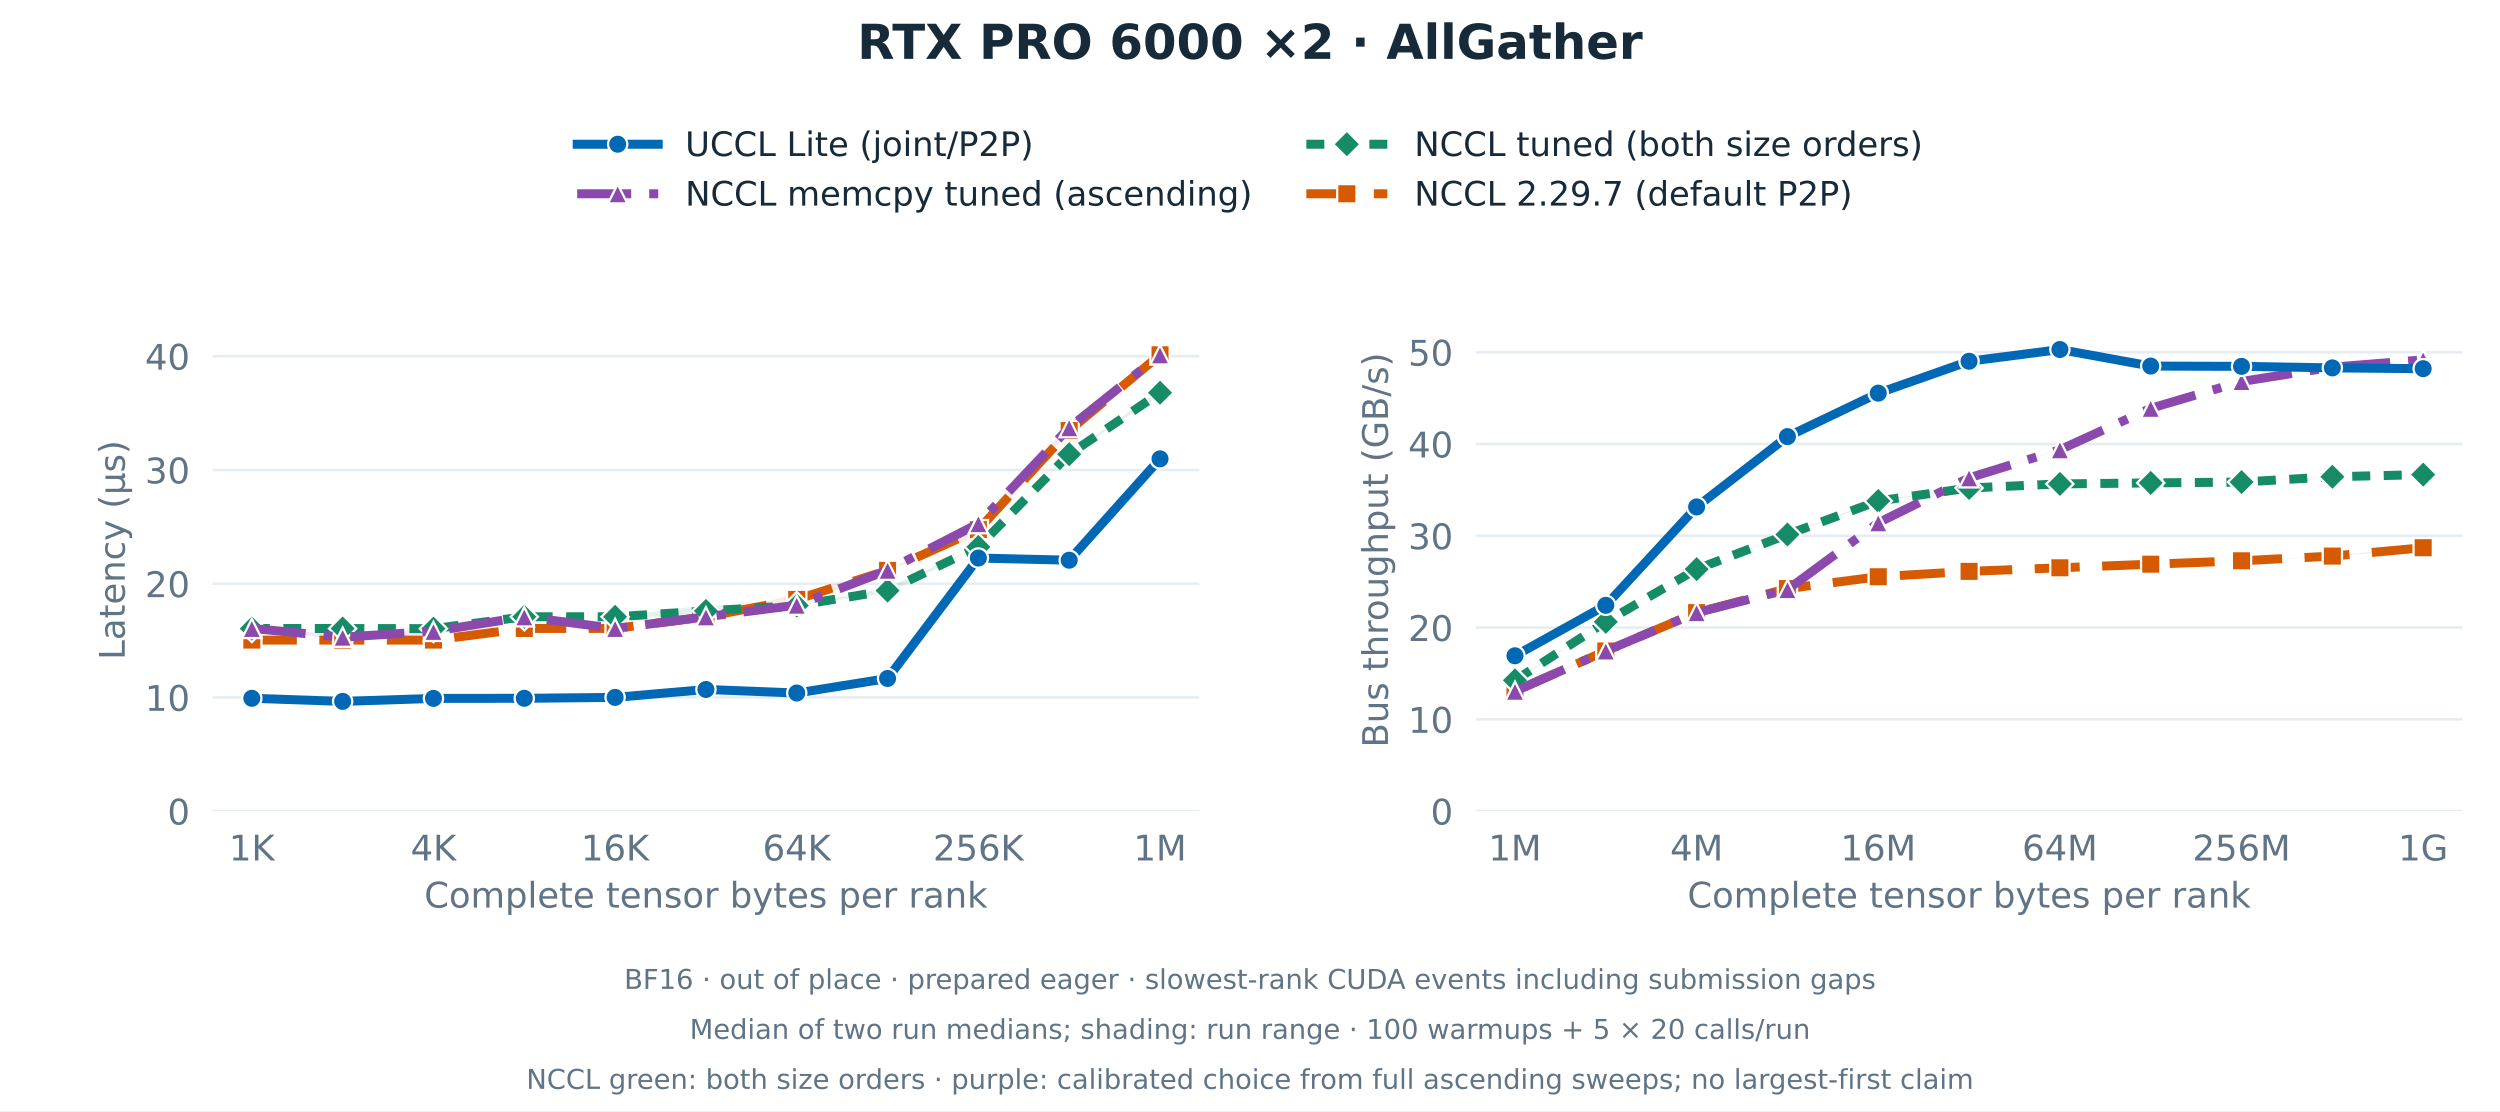
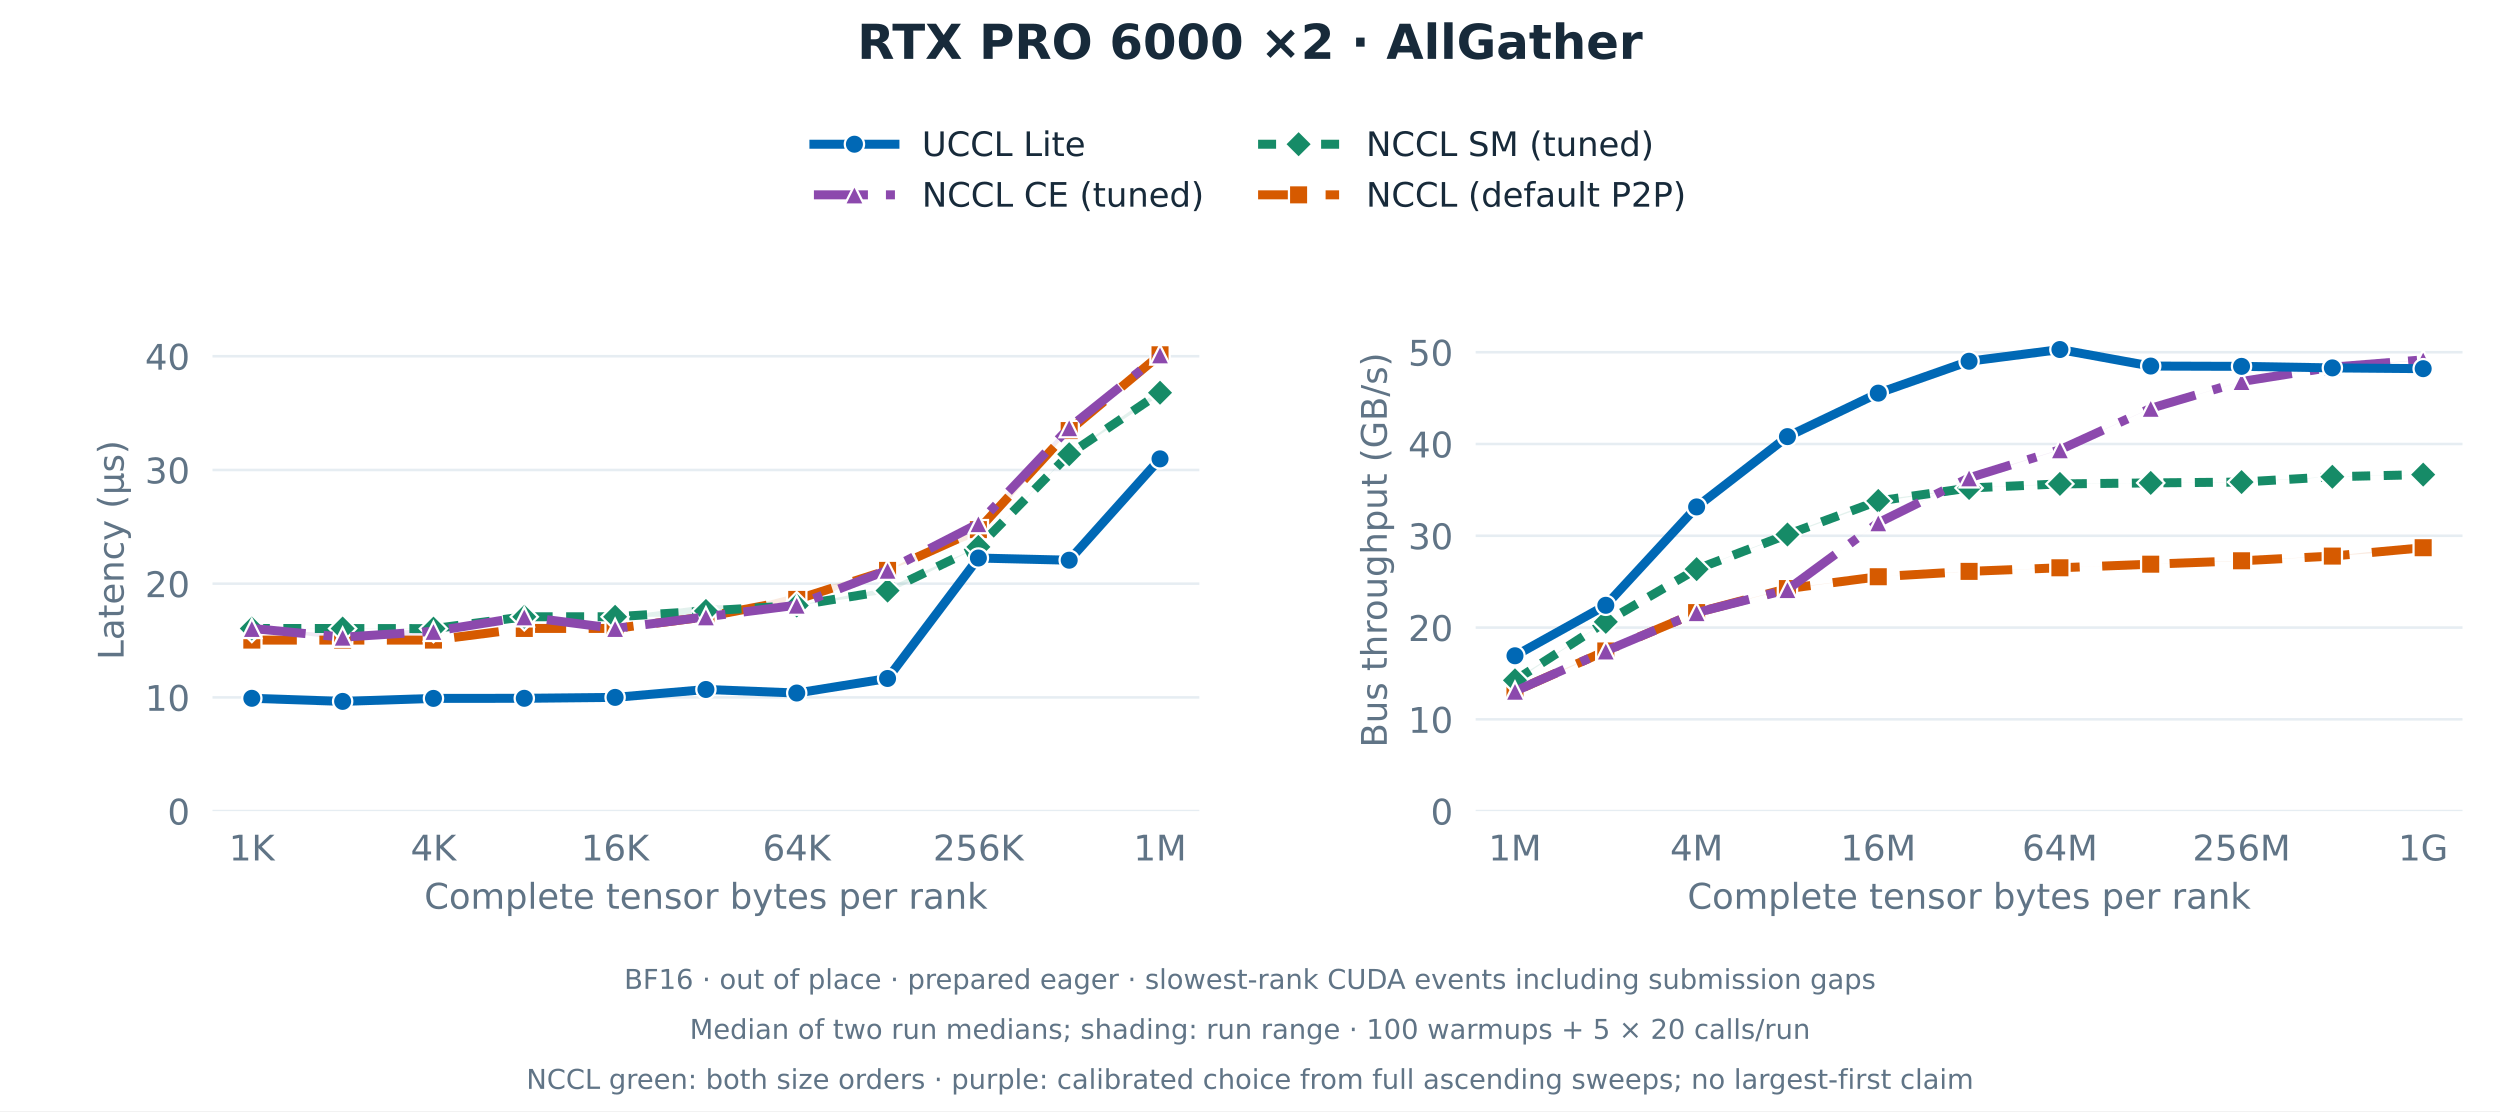
<svg xmlns="http://www.w3.org/2000/svg" xmlns:xlink="http://www.w3.org/1999/xlink" width="777.6pt" height="345.6pt" viewBox="0 0 777.6 345.6" version="1.1">
  <defs>
    <style type="text/css">*{stroke-linejoin: round; stroke-linecap: butt}</style>
  </defs>
  <g id="figure_1">
    <g id="patch_1">
      <path d="M 0 345.6 L 777.6 345.6 L 777.6 0 L 0 0 z " style="fill: #ffffff" />
    </g>
    <g id="axes_1">
      <g id="patch_2">
        <path d="M 66.096 252.288 L 373.043 252.288 L 373.043 89.856 L 66.096 89.856 z " style="fill: #ffffff" />
      </g>
      <g id="matplotlib.axis_1">
        <g id="xtick_1">
          <g id="line2d_1" />
          <g id="text_1">
-             <text style="font-size: 11px; font-family: 'DejaVu Sans'; text-anchor: middle; fill: #607486" x="78.327" y="267.646" transform="rotate(-0 78.32651 267.6463)">1K</text>
+             <text style="font-size: 11px; font-family: 'DejaVu Sans'; text-anchor: middle; fill: #607486" x="78.327" y="267.645" transform="rotate(-0 78.32651 267.6454)">1K</text>
          </g>
        </g>
        <g id="xtick_2">
          <g id="line2d_2" />
          <g id="text_2">
-             <text style="font-size: 11px; font-family: 'DejaVu Sans'; text-anchor: middle; fill: #607486" x="134.824" y="267.646" transform="rotate(-0 134.8238 267.6463)">4K</text>
+             <text style="font-size: 11px; font-family: 'DejaVu Sans'; text-anchor: middle; fill: #607486" x="134.824" y="267.645" transform="rotate(-0 134.8238 267.6454)">4K</text>
          </g>
        </g>
        <g id="xtick_3">
          <g id="line2d_3" />
          <g id="text_3">
-             <text style="font-size: 11px; font-family: 'DejaVu Sans'; text-anchor: middle; fill: #607486" x="191.321" y="267.646" transform="rotate(-0 191.3211 267.6463)">16K</text>
+             <text style="font-size: 11px; font-family: 'DejaVu Sans'; text-anchor: middle; fill: #607486" x="191.321" y="267.645" transform="rotate(-0 191.3211 267.6454)">16K</text>
          </g>
        </g>
        <g id="xtick_4">
          <g id="line2d_4" />
          <g id="text_4">
-             <text style="font-size: 11px; font-family: 'DejaVu Sans'; text-anchor: middle; fill: #607486" x="247.818" y="267.646" transform="rotate(-0 247.8183 267.6463)">64K</text>
+             <text style="font-size: 11px; font-family: 'DejaVu Sans'; text-anchor: middle; fill: #607486" x="247.818" y="267.645" transform="rotate(-0 247.8183 267.6454)">64K</text>
          </g>
        </g>
        <g id="xtick_5">
          <g id="line2d_5" />
          <g id="text_5">
-             <text style="font-size: 11px; font-family: 'DejaVu Sans'; text-anchor: middle; fill: #607486" x="304.316" y="267.646" transform="rotate(-0 304.3156 267.6463)">256K</text>
+             <text style="font-size: 11px; font-family: 'DejaVu Sans'; text-anchor: middle; fill: #607486" x="304.316" y="267.645" transform="rotate(-0 304.3156 267.6454)">256K</text>
          </g>
        </g>
        <g id="xtick_6">
          <g id="line2d_6" />
          <g id="text_6">
-             <text style="font-size: 11px; font-family: 'DejaVu Sans'; text-anchor: middle; fill: #607486" x="360.813" y="267.646" transform="rotate(-0 360.8129 267.6463)">1M</text>
+             <text style="font-size: 11px; font-family: 'DejaVu Sans'; text-anchor: middle; fill: #607486" x="360.813" y="267.645" transform="rotate(-0 360.8129 267.6454)">1M</text>
          </g>
        </g>
        <g id="text_7">
-           <text style="font-size: 11px; font-family: 'DejaVu Sans'; text-anchor: middle; fill: #607486" x="219.57" y="282.292" transform="rotate(-0 219.5697 282.2922)">Complete tensor bytes per rank</text>
+           <text style="font-size: 11px; font-family: 'DejaVu Sans'; text-anchor: middle; fill: #607486" x="219.57" y="282.646" transform="rotate(-0 219.5697 282.6463)">Complete tensor bytes per rank</text>
        </g>
      </g>
      <g id="matplotlib.axis_2">
        <g id="ytick_1">
          <g id="line2d_7">
            <path d="M 66.096 252.288 L 373.043 252.288 " clip-path="url(#p01f742821e)" style="fill: none; stroke: #e6edf2; stroke-width: 0.8; stroke-linecap: square" />
          </g>
          <g id="line2d_8" />
          <g id="text_8">
-             <text style="font-size: 11px; font-family: 'DejaVu Sans'; text-anchor: end; fill: #607486" x="59.096" y="256.467" transform="rotate(-0 59.096 256.4671)">0</text>
+             <text style="font-size: 11px; font-family: 'DejaVu Sans'; text-anchor: end; fill: #607486" x="59.096" y="256.467" transform="rotate(-0 59.096 256.4667)">0</text>
          </g>
        </g>
        <g id="ytick_2">
          <g id="line2d_9">
            <path d="M 66.096 216.918 L 373.043 216.918 " clip-path="url(#p01f742821e)" style="fill: none; stroke: #e6edf2; stroke-width: 0.8; stroke-linecap: square" />
          </g>
          <g id="line2d_10" />
          <g id="text_9">
-             <text style="font-size: 11px; font-family: 'DejaVu Sans'; text-anchor: end; fill: #607486" x="59.096" y="221.097" transform="rotate(-0 59.096 221.0968)">10</text>
+             <text style="font-size: 11px; font-family: 'DejaVu Sans'; text-anchor: end; fill: #607486" x="59.096" y="221.096" transform="rotate(-0 59.096 221.0964)">10</text>
          </g>
        </g>
        <g id="ytick_3">
          <g id="line2d_11">
            <path d="M 66.096 181.547 L 373.043 181.547 " clip-path="url(#p01f742821e)" style="fill: none; stroke: #e6edf2; stroke-width: 0.8; stroke-linecap: square" />
          </g>
          <g id="line2d_12" />
          <g id="text_10">
-             <text style="font-size: 11px; font-family: 'DejaVu Sans'; text-anchor: end; fill: #607486" x="59.096" y="185.726" transform="rotate(-0 59.096 185.7264)">20</text>
+             <text style="font-size: 11px; font-family: 'DejaVu Sans'; text-anchor: end; fill: #607486" x="59.096" y="185.726" transform="rotate(-0 59.096 185.726)">20</text>
          </g>
        </g>
        <g id="ytick_4">
          <g id="line2d_13">
            <path d="M 66.096 146.177 L 373.043 146.177 " clip-path="url(#p01f742821e)" style="fill: none; stroke: #e6edf2; stroke-width: 0.8; stroke-linecap: square" />
          </g>
          <g id="line2d_14" />
          <g id="text_11">
-             <text style="font-size: 11px; font-family: 'DejaVu Sans'; text-anchor: end; fill: #607486" x="59.096" y="150.356" transform="rotate(-0 59.096 150.3561)">30</text>
+             <text style="font-size: 11px; font-family: 'DejaVu Sans'; text-anchor: end; fill: #607486" x="59.096" y="150.356" transform="rotate(-0 59.096 150.3556)">30</text>
          </g>
        </g>
        <g id="ytick_5">
          <g id="line2d_15">
            <path d="M 66.096 110.807 L 373.043 110.807 " clip-path="url(#p01f742821e)" style="fill: none; stroke: #e6edf2; stroke-width: 0.8; stroke-linecap: square" />
          </g>
          <g id="line2d_16" />
          <g id="text_12">
-             <text style="font-size: 11px; font-family: 'DejaVu Sans'; text-anchor: end; fill: #607486" x="59.096" y="114.986" transform="rotate(-0 59.096 114.9857)">40</text>
+             <text style="font-size: 11px; font-family: 'DejaVu Sans'; text-anchor: end; fill: #607486" x="59.096" y="114.985" transform="rotate(-0 59.096 114.9853)">40</text>
          </g>
        </g>
        <g id="text_13">
-           <text style="font-size: 11px; font-family: 'DejaVu Sans'; text-anchor: middle; fill: #607486" x="38.811" y="171.072" transform="rotate(-90 38.81084 171.072)">Latency (µs)</text>
+           <text style="font-size: 11px; font-family: 'DejaVu Sans'; text-anchor: middle; fill: #607486" x="38.456" y="171.072" transform="rotate(-90 38.45592 171.072)">Latency (µs)</text>
        </g>
      </g>
      <g id="FillBetweenPolyCollection_1">
        <defs>
          <path id="m48ace516f2" d="M 78.327 -146.509 L 78.327 -146.509 L 106.575 -146.509 L 134.824 -146.509 L 163.072 -150.131 L 191.321 -150.131 L 219.57 -153.753 L 247.818 -157.375 L 276.067 -168.127 L 304.316 -178.993 L 332.564 -211.647 L 360.813 -233.435 L 360.813 -237.057 L 360.813 -237.057 L 332.564 -211.704 L 304.316 -182.728 L 276.067 -168.241 L 247.818 -160.94 L 219.57 -153.753 L 191.321 -150.131 L 163.072 -150.131 L 134.824 -146.509 L 106.575 -146.509 L 78.327 -146.509 z " />
        </defs>
        <g clip-path="url(#p01f742821e)">
          <use xlink:href="#m48ace516f2" x="0" y="345.6" style="fill: #d65a00; fill-opacity: 0.12" />
        </g>
      </g>
      <g id="FillBetweenPolyCollection_2">
        <defs>
          <path id="m4a8922d18f" d="M 78.327 -150.131 L 78.327 -150.074 L 106.575 -150.074 L 134.824 -150.018 L 163.072 -153.753 L 191.321 -153.753 L 219.57 -153.753 L 247.818 -157.262 L 276.067 -160.997 L 304.316 -175.484 L 332.564 -204.177 L 360.813 -222.569 L 360.813 -224.324 L 360.813 -224.324 L 332.564 -204.46 L 304.316 -175.484 L 276.067 -162.808 L 247.818 -157.262 L 219.57 -157.375 L 191.321 -153.753 L 163.072 -153.753 L 134.824 -150.131 L 106.575 -150.131 L 78.327 -150.131 z " />
        </defs>
        <g clip-path="url(#p01f742821e)">
          <use xlink:href="#m4a8922d18f" x="0" y="345.6" style="fill: #168b67; fill-opacity: 0.12" />
        </g>
      </g>
      <g id="FillBetweenPolyCollection_3">
        <defs>
          <path id="m9d2b4be6a0" d="M 78.327 -150.131 L 78.327 -150.131 L 106.575 -146.509 L 134.824 -148.32 L 163.072 -153.753 L 191.321 -150.131 L 219.57 -153.753 L 247.818 -157.375 L 276.067 -168.241 L 304.316 -182.728 L 332.564 -211.704 L 360.813 -235.246 L 360.813 -235.246 L 360.813 -235.246 L 332.564 -213.458 L 304.316 -182.728 L 276.067 -168.241 L 247.818 -157.375 L 219.57 -153.753 L 191.321 -150.131 L 163.072 -153.753 L 134.824 -150.131 L 106.575 -148.32 L 78.327 -150.131 z " />
        </defs>
        <g clip-path="url(#p01f742821e)">
          <use xlink:href="#m9d2b4be6a0" x="0" y="345.6" style="fill: #8c49ad; fill-opacity: 0.12" />
        </g>
      </g>
      <g id="FillBetweenPolyCollection_4">
        <defs>
          <path id="m8464870019" d="M 78.327 -128.399 L 78.327 -128.399 L 106.575 -126.532 L 134.824 -128.343 L 163.072 -128.399 L 191.321 -128.399 L 219.57 -130.267 L 247.818 -129.022 L 276.067 -133.776 L 304.316 -171.183 L 332.564 -171.183 L 360.813 -201.743 L 360.813 -204.007 L 360.813 -204.007 L 332.564 -171.523 L 304.316 -172.881 L 276.067 -135.36 L 247.818 -131.059 L 219.57 -132.021 L 191.321 -128.965 L 163.072 -128.399 L 134.824 -128.399 L 106.575 -128.343 L 78.327 -128.399 z " />
        </defs>
        <g clip-path="url(#p01f742821e)">
          <use xlink:href="#m8464870019" x="0" y="345.6" style="fill: #0068b5; fill-opacity: 0.12" />
        </g>
      </g>
      <g id="line2d_17">
        <path d="M 78.327 199.091 L 106.575 199.091 L 134.824 199.091 L 163.072 195.469 L 191.321 195.469 L 219.57 191.847 L 247.818 186.443 L 276.067 177.416 L 304.316 164.739 L 332.564 133.925 L 360.813 110.354 " clip-path="url(#p01f742821e)" style="fill: none; stroke-dasharray: 14,7; stroke-dashoffset: 0; stroke: #d65a00; stroke-width: 2.8" />
        <defs>
          <path id="mbd1e659322" d="M -3 3 L 3 3 L 3 -3 L -3 -3 z " style="stroke: #ffffff; stroke-width: 0.7; stroke-linejoin: miter" />
        </defs>
        <g clip-path="url(#p01f742821e)">
          <use xlink:href="#mbd1e659322" x="78.327" y="199.091" style="fill: #d65a00; stroke: #ffffff; stroke-width: 0.7; stroke-linejoin: miter" />
          <use xlink:href="#mbd1e659322" x="106.575" y="199.091" style="fill: #d65a00; stroke: #ffffff; stroke-width: 0.7; stroke-linejoin: miter" />
          <use xlink:href="#mbd1e659322" x="134.824" y="199.091" style="fill: #d65a00; stroke: #ffffff; stroke-width: 0.7; stroke-linejoin: miter" />
          <use xlink:href="#mbd1e659322" x="163.072" y="195.469" style="fill: #d65a00; stroke: #ffffff; stroke-width: 0.7; stroke-linejoin: miter" />
          <use xlink:href="#mbd1e659322" x="191.321" y="195.469" style="fill: #d65a00; stroke: #ffffff; stroke-width: 0.7; stroke-linejoin: miter" />
          <use xlink:href="#mbd1e659322" x="219.57" y="191.847" style="fill: #d65a00; stroke: #ffffff; stroke-width: 0.7; stroke-linejoin: miter" />
          <use xlink:href="#mbd1e659322" x="247.818" y="186.443" style="fill: #d65a00; stroke: #ffffff; stroke-width: 0.7; stroke-linejoin: miter" />
          <use xlink:href="#mbd1e659322" x="276.067" y="177.416" style="fill: #d65a00; stroke: #ffffff; stroke-width: 0.7; stroke-linejoin: miter" />
          <use xlink:href="#mbd1e659322" x="304.316" y="164.739" style="fill: #d65a00; stroke: #ffffff; stroke-width: 0.7; stroke-linejoin: miter" />
          <use xlink:href="#mbd1e659322" x="332.564" y="133.925" style="fill: #d65a00; stroke: #ffffff; stroke-width: 0.7; stroke-linejoin: miter" />
          <use xlink:href="#mbd1e659322" x="360.813" y="110.354" style="fill: #d65a00; stroke: #ffffff; stroke-width: 0.7; stroke-linejoin: miter" />
        </g>
      </g>
      <g id="line2d_18">
        <path d="M 78.327 195.497 L 106.575 195.497 L 134.824 195.526 L 163.072 191.847 L 191.321 191.847 L 219.57 190.036 L 247.818 188.338 L 276.067 183.698 L 304.316 170.116 L 332.564 141.282 L 360.813 122.153 " clip-path="url(#p01f742821e)" style="fill: none; stroke-dasharray: 5.6,4.2; stroke-dashoffset: 0; stroke: #168b67; stroke-width: 2.8" />
        <defs>
          <path id="m9a01a7dcfe" d="M -0 4.243 L 4.243 0 L 0 -4.243 L -4.243 -0 z " style="stroke: #ffffff; stroke-width: 0.7; stroke-linejoin: miter" />
        </defs>
        <g clip-path="url(#p01f742821e)">
          <use xlink:href="#m9a01a7dcfe" x="78.327" y="195.497" style="fill: #168b67; stroke: #ffffff; stroke-width: 0.7; stroke-linejoin: miter" />
          <use xlink:href="#m9a01a7dcfe" x="106.575" y="195.497" style="fill: #168b67; stroke: #ffffff; stroke-width: 0.7; stroke-linejoin: miter" />
          <use xlink:href="#m9a01a7dcfe" x="134.824" y="195.526" style="fill: #168b67; stroke: #ffffff; stroke-width: 0.7; stroke-linejoin: miter" />
          <use xlink:href="#m9a01a7dcfe" x="163.072" y="191.847" style="fill: #168b67; stroke: #ffffff; stroke-width: 0.7; stroke-linejoin: miter" />
          <use xlink:href="#m9a01a7dcfe" x="191.321" y="191.847" style="fill: #168b67; stroke: #ffffff; stroke-width: 0.7; stroke-linejoin: miter" />
          <use xlink:href="#m9a01a7dcfe" x="219.57" y="190.036" style="fill: #168b67; stroke: #ffffff; stroke-width: 0.7; stroke-linejoin: miter" />
          <use xlink:href="#m9a01a7dcfe" x="247.818" y="188.338" style="fill: #168b67; stroke: #ffffff; stroke-width: 0.7; stroke-linejoin: miter" />
          <use xlink:href="#m9a01a7dcfe" x="276.067" y="183.698" style="fill: #168b67; stroke: #ffffff; stroke-width: 0.7; stroke-linejoin: miter" />
          <use xlink:href="#m9a01a7dcfe" x="304.316" y="170.116" style="fill: #168b67; stroke: #ffffff; stroke-width: 0.7; stroke-linejoin: miter" />
          <use xlink:href="#m9a01a7dcfe" x="332.564" y="141.282" style="fill: #168b67; stroke: #ffffff; stroke-width: 0.7; stroke-linejoin: miter" />
          <use xlink:href="#m9a01a7dcfe" x="360.813" y="122.153" style="fill: #168b67; stroke: #ffffff; stroke-width: 0.7; stroke-linejoin: miter" />
        </g>
      </g>
      <g id="line2d_19">
        <path d="M 78.327 195.469 L 106.575 198.186 L 134.824 196.375 L 163.072 191.847 L 191.321 195.469 L 219.57 191.847 L 247.818 188.225 L 276.067 177.359 L 304.316 162.872 L 332.564 133.019 L 360.813 110.354 " clip-path="url(#p01f742821e)" style="fill: none; stroke-dasharray: 16.8,5.6,2.8,5.6; stroke-dashoffset: 0; stroke: #8c49ad; stroke-width: 2.8" />
        <defs>
          <path id="mf104dbe9ff" d="M 0 -3 L -3 3 L 3 3 z " style="stroke: #ffffff; stroke-width: 0.7; stroke-linejoin: miter" />
        </defs>
        <g clip-path="url(#p01f742821e)">
          <use xlink:href="#mf104dbe9ff" x="78.327" y="195.469" style="fill: #8c49ad; stroke: #ffffff; stroke-width: 0.7; stroke-linejoin: miter" />
          <use xlink:href="#mf104dbe9ff" x="106.575" y="198.186" style="fill: #8c49ad; stroke: #ffffff; stroke-width: 0.7; stroke-linejoin: miter" />
          <use xlink:href="#mf104dbe9ff" x="134.824" y="196.375" style="fill: #8c49ad; stroke: #ffffff; stroke-width: 0.7; stroke-linejoin: miter" />
          <use xlink:href="#mf104dbe9ff" x="163.072" y="191.847" style="fill: #8c49ad; stroke: #ffffff; stroke-width: 0.7; stroke-linejoin: miter" />
          <use xlink:href="#mf104dbe9ff" x="191.321" y="195.469" style="fill: #8c49ad; stroke: #ffffff; stroke-width: 0.7; stroke-linejoin: miter" />
          <use xlink:href="#mf104dbe9ff" x="219.57" y="191.847" style="fill: #8c49ad; stroke: #ffffff; stroke-width: 0.7; stroke-linejoin: miter" />
          <use xlink:href="#mf104dbe9ff" x="247.818" y="188.225" style="fill: #8c49ad; stroke: #ffffff; stroke-width: 0.7; stroke-linejoin: miter" />
          <use xlink:href="#mf104dbe9ff" x="276.067" y="177.359" style="fill: #8c49ad; stroke: #ffffff; stroke-width: 0.7; stroke-linejoin: miter" />
          <use xlink:href="#mf104dbe9ff" x="304.316" y="162.872" style="fill: #8c49ad; stroke: #ffffff; stroke-width: 0.7; stroke-linejoin: miter" />
          <use xlink:href="#mf104dbe9ff" x="332.564" y="133.019" style="fill: #8c49ad; stroke: #ffffff; stroke-width: 0.7; stroke-linejoin: miter" />
          <use xlink:href="#mf104dbe9ff" x="360.813" y="110.354" style="fill: #8c49ad; stroke: #ffffff; stroke-width: 0.7; stroke-linejoin: miter" />
        </g>
      </g>
      <g id="line2d_20">
        <path d="M 78.327 217.201 L 106.575 218.163 L 134.824 217.229 L 163.072 217.201 L 191.321 216.918 L 219.57 214.456 L 247.818 215.559 L 276.067 211.032 L 304.316 173.568 L 332.564 174.247 L 360.813 142.725 " clip-path="url(#p01f742821e)" style="fill: none; stroke: #0068b5; stroke-width: 2.8; stroke-linecap: square" />
        <defs>
          <path id="me8a90994ab" d="M 0 3 C 0.796 3 1.559 2.684 2.121 2.121 C 2.684 1.559 3 0.796 3 0 C 3 -0.796 2.684 -1.559 2.121 -2.121 C 1.559 -2.684 0.796 -3 0 -3 C -0.796 -3 -1.559 -2.684 -2.121 -2.121 C -2.684 -1.559 -3 -0.796 -3 0 C -3 0.796 -2.684 1.559 -2.121 2.121 C -1.559 2.684 -0.796 3 0 3 z " style="stroke: #ffffff; stroke-width: 0.7" />
        </defs>
        <g clip-path="url(#p01f742821e)">
          <use xlink:href="#me8a90994ab" x="78.327" y="217.201" style="fill: #0068b5; stroke: #ffffff; stroke-width: 0.7" />
          <use xlink:href="#me8a90994ab" x="106.575" y="218.163" style="fill: #0068b5; stroke: #ffffff; stroke-width: 0.7" />
          <use xlink:href="#me8a90994ab" x="134.824" y="217.229" style="fill: #0068b5; stroke: #ffffff; stroke-width: 0.7" />
          <use xlink:href="#me8a90994ab" x="163.072" y="217.201" style="fill: #0068b5; stroke: #ffffff; stroke-width: 0.7" />
          <use xlink:href="#me8a90994ab" x="191.321" y="216.918" style="fill: #0068b5; stroke: #ffffff; stroke-width: 0.7" />
          <use xlink:href="#me8a90994ab" x="219.57" y="214.456" style="fill: #0068b5; stroke: #ffffff; stroke-width: 0.7" />
          <use xlink:href="#me8a90994ab" x="247.818" y="215.559" style="fill: #0068b5; stroke: #ffffff; stroke-width: 0.7" />
          <use xlink:href="#me8a90994ab" x="276.067" y="211.032" style="fill: #0068b5; stroke: #ffffff; stroke-width: 0.7" />
          <use xlink:href="#me8a90994ab" x="304.316" y="173.568" style="fill: #0068b5; stroke: #ffffff; stroke-width: 0.7" />
          <use xlink:href="#me8a90994ab" x="332.564" y="174.247" style="fill: #0068b5; stroke: #ffffff; stroke-width: 0.7" />
          <use xlink:href="#me8a90994ab" x="360.813" y="142.725" style="fill: #0068b5; stroke: #ffffff; stroke-width: 0.7" />
        </g>
      </g>
    </g>
    <g id="axes_2">
      <g id="patch_3">
        <path d="M 458.989 252.288 L 765.936 252.288 L 765.936 89.856 L 458.989 89.856 z " style="fill: #ffffff" />
      </g>
      <g id="matplotlib.axis_3">
        <g id="xtick_7">
          <g id="line2d_21" />
          <g id="text_14">
-             <text style="font-size: 11px; font-family: 'DejaVu Sans'; text-anchor: middle; fill: #607486" x="471.219" y="267.646" transform="rotate(-0 471.2191 267.6463)">1M</text>
+             <text style="font-size: 11px; font-family: 'DejaVu Sans'; text-anchor: middle; fill: #607486" x="471.219" y="267.645" transform="rotate(-0 471.2191 267.6454)">1M</text>
          </g>
        </g>
        <g id="xtick_8">
          <g id="line2d_22" />
          <g id="text_15">
-             <text style="font-size: 11px; font-family: 'DejaVu Sans'; text-anchor: middle; fill: #607486" x="527.716" y="267.646" transform="rotate(-0 527.7164 267.6463)">4M</text>
+             <text style="font-size: 11px; font-family: 'DejaVu Sans'; text-anchor: middle; fill: #607486" x="527.716" y="267.645" transform="rotate(-0 527.7164 267.6454)">4M</text>
          </g>
        </g>
        <g id="xtick_9">
          <g id="line2d_23" />
          <g id="text_16">
-             <text style="font-size: 11px; font-family: 'DejaVu Sans'; text-anchor: middle; fill: #607486" x="584.214" y="267.646" transform="rotate(-0 584.2137 267.6463)">16M</text>
+             <text style="font-size: 11px; font-family: 'DejaVu Sans'; text-anchor: middle; fill: #607486" x="584.214" y="267.645" transform="rotate(-0 584.2137 267.6454)">16M</text>
          </g>
        </g>
        <g id="xtick_10">
          <g id="line2d_24" />
          <g id="text_17">
-             <text style="font-size: 11px; font-family: 'DejaVu Sans'; text-anchor: middle; fill: #607486" x="640.711" y="267.646" transform="rotate(-0 640.711 267.6463)">64M</text>
+             <text style="font-size: 11px; font-family: 'DejaVu Sans'; text-anchor: middle; fill: #607486" x="640.711" y="267.645" transform="rotate(-0 640.711 267.6454)">64M</text>
          </g>
        </g>
        <g id="xtick_11">
          <g id="line2d_25" />
          <g id="text_18">
-             <text style="font-size: 11px; font-family: 'DejaVu Sans'; text-anchor: middle; fill: #607486" x="697.208" y="267.646" transform="rotate(-0 697.2082 267.6463)">256M</text>
+             <text style="font-size: 11px; font-family: 'DejaVu Sans'; text-anchor: middle; fill: #607486" x="697.208" y="267.645" transform="rotate(-0 697.2082 267.6454)">256M</text>
          </g>
        </g>
        <g id="xtick_12">
          <g id="line2d_26" />
          <g id="text_19">
-             <text style="font-size: 11px; font-family: 'DejaVu Sans'; text-anchor: middle; fill: #607486" x="753.705" y="267.646" transform="rotate(-0 753.7055 267.6463)">1G</text>
+             <text style="font-size: 11px; font-family: 'DejaVu Sans'; text-anchor: middle; fill: #607486" x="753.705" y="267.645" transform="rotate(-0 753.7055 267.6454)">1G</text>
          </g>
        </g>
        <g id="text_20">
-           <text style="font-size: 11px; font-family: 'DejaVu Sans'; text-anchor: middle; fill: #607486" x="612.462" y="282.292" transform="rotate(-0 612.4623 282.2922)">Complete tensor bytes per rank</text>
+           <text style="font-size: 11px; font-family: 'DejaVu Sans'; text-anchor: middle; fill: #607486" x="612.462" y="282.646" transform="rotate(-0 612.4623 282.6463)">Complete tensor bytes per rank</text>
        </g>
      </g>
      <g id="matplotlib.axis_4">
        <g id="ytick_6">
          <g id="line2d_27">
            <path d="M 458.989 252.288 L 765.936 252.288 " clip-path="url(#p0127c501f4)" style="fill: none; stroke: #e6edf2; stroke-width: 0.8; stroke-linecap: square" />
          </g>
          <g id="line2d_28" />
          <g id="text_21">
-             <text style="font-size: 11px; font-family: 'DejaVu Sans'; text-anchor: end; fill: #607486" x="451.989" y="256.467" transform="rotate(-0 451.9886 256.4671)">0</text>
+             <text style="font-size: 11px; font-family: 'DejaVu Sans'; text-anchor: end; fill: #607486" x="451.989" y="256.467" transform="rotate(-0 451.9886 256.4667)">0</text>
          </g>
        </g>
        <g id="ytick_7">
          <g id="line2d_29">
            <path d="M 458.989 223.741 L 765.936 223.741 " clip-path="url(#p0127c501f4)" style="fill: none; stroke: #e6edf2; stroke-width: 0.8; stroke-linecap: square" />
          </g>
          <g id="line2d_30" />
          <g id="text_22">
-             <text style="font-size: 11px; font-family: 'DejaVu Sans'; text-anchor: end; fill: #607486" x="451.989" y="227.92" transform="rotate(-0 451.9886 227.9203)">10</text>
+             <text style="font-size: 11px; font-family: 'DejaVu Sans'; text-anchor: end; fill: #607486" x="451.989" y="227.92" transform="rotate(-0 451.9886 227.9199)">10</text>
          </g>
        </g>
        <g id="ytick_8">
          <g id="line2d_31">
            <path d="M 458.989 195.194 L 765.936 195.194 " clip-path="url(#p0127c501f4)" style="fill: none; stroke: #e6edf2; stroke-width: 0.8; stroke-linecap: square" />
          </g>
          <g id="line2d_32" />
          <g id="text_23">
-             <text style="font-size: 11px; font-family: 'DejaVu Sans'; text-anchor: end; fill: #607486" x="451.989" y="199.374" transform="rotate(-0 451.9886 199.3735)">20</text>
+             <text style="font-size: 11px; font-family: 'DejaVu Sans'; text-anchor: end; fill: #607486" x="451.989" y="199.373" transform="rotate(-0 451.9886 199.3731)">20</text>
          </g>
        </g>
        <g id="ytick_9">
          <g id="line2d_33">
            <path d="M 458.989 166.648 L 765.936 166.648 " clip-path="url(#p0127c501f4)" style="fill: none; stroke: #e6edf2; stroke-width: 0.8; stroke-linecap: square" />
          </g>
          <g id="line2d_34" />
          <g id="text_24">
-             <text style="font-size: 11px; font-family: 'DejaVu Sans'; text-anchor: end; fill: #607486" x="451.989" y="170.827" transform="rotate(-0 451.9886 170.8267)">30</text>
+             <text style="font-size: 11px; font-family: 'DejaVu Sans'; text-anchor: end; fill: #607486" x="451.989" y="170.826" transform="rotate(-0 451.9886 170.8263)">30</text>
          </g>
        </g>
        <g id="ytick_10">
          <g id="line2d_35">
            <path d="M 458.989 138.101 L 765.936 138.101 " clip-path="url(#p0127c501f4)" style="fill: none; stroke: #e6edf2; stroke-width: 0.8; stroke-linecap: square" />
          </g>
          <g id="line2d_36" />
          <g id="text_25">
-             <text style="font-size: 11px; font-family: 'DejaVu Sans'; text-anchor: end; fill: #607486" x="451.989" y="142.28" transform="rotate(-0 451.9886 142.28)">40</text>
+             <text style="font-size: 11px; font-family: 'DejaVu Sans'; text-anchor: end; fill: #607486" x="451.989" y="142.28" transform="rotate(-0 451.9886 142.2795)">40</text>
          </g>
        </g>
        <g id="ytick_11">
          <g id="line2d_37">
            <path d="M 458.989 109.554 L 765.936 109.554 " clip-path="url(#p0127c501f4)" style="fill: none; stroke: #e6edf2; stroke-width: 0.8; stroke-linecap: square" />
          </g>
          <g id="line2d_38" />
          <g id="text_26">
-             <text style="font-size: 11px; font-family: 'DejaVu Sans'; text-anchor: end; fill: #607486" x="451.989" y="113.733" transform="rotate(-0 451.9886 113.7332)">50</text>
+             <text style="font-size: 11px; font-family: 'DejaVu Sans'; text-anchor: end; fill: #607486" x="451.989" y="113.733" transform="rotate(-0 451.9886 113.7327)">50</text>
          </g>
        </g>
        <g id="text_27">
-           <text style="font-size: 11px; font-family: 'DejaVu Sans'; text-anchor: middle; fill: #607486" x="431.703" y="171.072" transform="rotate(-90 431.7035 171.072)">Bus throughput (GB/s)</text>
+           <text style="font-size: 11px; font-family: 'DejaVu Sans'; text-anchor: middle; fill: #607486" x="431.349" y="171.072" transform="rotate(-90 431.3486 171.072)">Bus throughput (GB/s)</text>
        </g>
      </g>
      <g id="FillBetweenPolyCollection_5">
        <defs>
          <path id="me6219cc5d4" d="M 471.219 -131.092 L 471.219 -130.14 L 499.468 -143.121 L 527.716 -155.056 L 555.965 -162.43 L 584.214 -166.21 L 612.462 -167.825 L 640.711 -168.984 L 668.96 -170.107 L 697.208 -171.107 L 725.457 -172.609 L 753.705 -174.721 L 753.705 -175.761 L 753.705 -175.761 L 725.457 -172.664 L 697.208 -171.245 L 668.96 -170.122 L 640.711 -169.012 L 612.462 -167.931 L 584.214 -166.214 L 555.965 -162.628 L 527.716 -155.056 L 499.468 -143.121 L 471.219 -131.092 z " />
        </defs>
        <g clip-path="url(#p0127c501f4)">
          <use xlink:href="#me6219cc5d4" x="0" y="345.6" style="fill: #d65a00; fill-opacity: 0.12" />
        </g>
      </g>
      <g id="FillBetweenPolyCollection_6">
        <defs>
          <path id="m6f1de4dcf3" d="M 471.219 -134.267 L 471.219 -133.719 L 499.468 -152.181 L 527.716 -168.567 L 555.965 -179.19 L 584.214 -189.524 L 612.462 -193.797 L 640.711 -195.023 L 668.96 -195.397 L 697.208 -195.61 L 725.457 -197.252 L 753.705 -197.97 L 753.705 -197.984 L 753.705 -197.984 L 725.457 -197.368 L 697.208 -195.703 L 668.96 -195.397 L 640.711 -195.144 L 612.462 -193.834 L 584.214 -190.059 L 555.965 -179.506 L 527.716 -168.582 L 499.468 -152.181 L 471.219 -134.267 z " />
        </defs>
        <g clip-path="url(#p0127c501f4)">
          <use xlink:href="#m6f1de4dcf3" x="0" y="345.6" style="fill: #168b67; fill-opacity: 0.12" />
        </g>
      </g>
      <g id="FillBetweenPolyCollection_7">
        <defs>
          <path id="m16ac9a3a7e" d="M 471.219 -130.61 L 471.219 -130.61 L 499.468 -143.121 L 527.716 -155.056 L 555.965 -162.22 L 584.214 -182.971 L 612.462 -196.867 L 640.711 -205.639 L 668.96 -218.565 L 697.208 -226.912 L 725.457 -231.339 L 753.705 -233.586 L 753.705 -233.757 L 753.705 -233.757 L 725.457 -231.466 L 697.208 -226.96 L 668.96 -218.646 L 640.711 -205.785 L 612.462 -197.082 L 584.214 -183.019 L 555.965 -162.22 L 527.716 -155.056 L 499.468 -143.121 L 471.219 -130.61 z " />
        </defs>
        <g clip-path="url(#p0127c501f4)">
          <use xlink:href="#m16ac9a3a7e" x="0" y="345.6" style="fill: #8c49ad; fill-opacity: 0.12" />
        </g>
      </g>
      <g id="FillBetweenPolyCollection_8">
        <defs>
          <path id="mf5e903b49d" d="M 471.219 -142.134 L 471.219 -141.135 L 499.468 -157.294 L 527.716 -187.442 L 555.965 -208.07 L 584.214 -222.025 L 612.462 -232.973 L 640.711 -236.713 L 668.96 -231.726 L 697.208 -231.585 L 725.457 -231.075 L 753.705 -230.872 L 753.705 -230.985 L 753.705 -230.985 L 725.457 -231.267 L 697.208 -231.706 L 668.96 -231.752 L 640.711 -237.057 L 612.462 -233.503 L 584.214 -224.634 L 555.965 -211.57 L 527.716 -188.423 L 499.468 -157.36 L 471.219 -142.134 z " />
        </defs>
        <g clip-path="url(#p0127c501f4)">
          <use xlink:href="#mf5e903b49d" x="0" y="345.6" style="fill: #0068b5; fill-opacity: 0.12" />
        </g>
      </g>
      <g id="line2d_39">
        <path d="M 471.219 214.99 L 499.468 202.479 L 527.716 190.544 L 555.965 183.071 L 584.214 179.388 L 612.462 177.722 L 640.711 176.602 L 668.96 175.485 L 697.208 174.424 L 725.457 172.964 L 753.705 170.362 " clip-path="url(#p0127c501f4)" style="fill: none; stroke-dasharray: 14,7; stroke-dashoffset: 0; stroke: #d65a00; stroke-width: 2.8" />
        <g clip-path="url(#p0127c501f4)">
          <use xlink:href="#mbd1e659322" x="471.219" y="214.99" style="fill: #d65a00; stroke: #ffffff; stroke-width: 0.7; stroke-linejoin: miter" />
          <use xlink:href="#mbd1e659322" x="499.468" y="202.479" style="fill: #d65a00; stroke: #ffffff; stroke-width: 0.7; stroke-linejoin: miter" />
          <use xlink:href="#mbd1e659322" x="527.716" y="190.544" style="fill: #d65a00; stroke: #ffffff; stroke-width: 0.7; stroke-linejoin: miter" />
          <use xlink:href="#mbd1e659322" x="555.965" y="183.071" style="fill: #d65a00; stroke: #ffffff; stroke-width: 0.7; stroke-linejoin: miter" />
          <use xlink:href="#mbd1e659322" x="584.214" y="179.388" style="fill: #d65a00; stroke: #ffffff; stroke-width: 0.7; stroke-linejoin: miter" />
          <use xlink:href="#mbd1e659322" x="612.462" y="177.722" style="fill: #d65a00; stroke: #ffffff; stroke-width: 0.7; stroke-linejoin: miter" />
          <use xlink:href="#mbd1e659322" x="640.711" y="176.602" style="fill: #d65a00; stroke: #ffffff; stroke-width: 0.7; stroke-linejoin: miter" />
          <use xlink:href="#mbd1e659322" x="668.96" y="175.485" style="fill: #d65a00; stroke: #ffffff; stroke-width: 0.7; stroke-linejoin: miter" />
          <use xlink:href="#mbd1e659322" x="697.208" y="174.424" style="fill: #d65a00; stroke: #ffffff; stroke-width: 0.7; stroke-linejoin: miter" />
          <use xlink:href="#mbd1e659322" x="725.457" y="172.964" style="fill: #d65a00; stroke: #ffffff; stroke-width: 0.7; stroke-linejoin: miter" />
          <use xlink:href="#mbd1e659322" x="753.705" y="170.362" style="fill: #d65a00; stroke: #ffffff; stroke-width: 0.7; stroke-linejoin: miter" />
        </g>
      </g>
      <g id="line2d_40">
        <path d="M 471.219 211.609 L 499.468 193.419 L 527.716 177.025 L 555.965 166.252 L 584.214 155.809 L 612.462 151.784 L 640.711 150.517 L 668.96 150.203 L 697.208 149.943 L 725.457 148.29 L 753.705 147.623 " clip-path="url(#p0127c501f4)" style="fill: none; stroke-dasharray: 5.6,4.2; stroke-dashoffset: 0; stroke: #168b67; stroke-width: 2.8" />
        <g clip-path="url(#p0127c501f4)">
          <use xlink:href="#m9a01a7dcfe" x="471.219" y="211.609" style="fill: #168b67; stroke: #ffffff; stroke-width: 0.7; stroke-linejoin: miter" />
          <use xlink:href="#m9a01a7dcfe" x="499.468" y="193.419" style="fill: #168b67; stroke: #ffffff; stroke-width: 0.7; stroke-linejoin: miter" />
          <use xlink:href="#m9a01a7dcfe" x="527.716" y="177.025" style="fill: #168b67; stroke: #ffffff; stroke-width: 0.7; stroke-linejoin: miter" />
          <use xlink:href="#m9a01a7dcfe" x="555.965" y="166.252" style="fill: #168b67; stroke: #ffffff; stroke-width: 0.7; stroke-linejoin: miter" />
          <use xlink:href="#m9a01a7dcfe" x="584.214" y="155.809" style="fill: #168b67; stroke: #ffffff; stroke-width: 0.7; stroke-linejoin: miter" />
          <use xlink:href="#m9a01a7dcfe" x="612.462" y="151.784" style="fill: #168b67; stroke: #ffffff; stroke-width: 0.7; stroke-linejoin: miter" />
          <use xlink:href="#m9a01a7dcfe" x="640.711" y="150.517" style="fill: #168b67; stroke: #ffffff; stroke-width: 0.7; stroke-linejoin: miter" />
          <use xlink:href="#m9a01a7dcfe" x="668.96" y="150.203" style="fill: #168b67; stroke: #ffffff; stroke-width: 0.7; stroke-linejoin: miter" />
          <use xlink:href="#m9a01a7dcfe" x="697.208" y="149.943" style="fill: #168b67; stroke: #ffffff; stroke-width: 0.7; stroke-linejoin: miter" />
          <use xlink:href="#m9a01a7dcfe" x="725.457" y="148.29" style="fill: #168b67; stroke: #ffffff; stroke-width: 0.7; stroke-linejoin: miter" />
          <use xlink:href="#m9a01a7dcfe" x="753.705" y="147.623" style="fill: #168b67; stroke: #ffffff; stroke-width: 0.7; stroke-linejoin: miter" />
        </g>
      </g>
      <g id="line2d_41">
        <path d="M 471.219 214.99 L 499.468 202.479 L 527.716 190.544 L 555.965 183.38 L 584.214 162.605 L 612.462 148.626 L 640.711 139.888 L 668.96 126.995 L 697.208 118.664 L 725.457 114.197 L 753.705 111.929 " clip-path="url(#p0127c501f4)" style="fill: none; stroke-dasharray: 16.8,5.6,2.8,5.6; stroke-dashoffset: 0; stroke: #8c49ad; stroke-width: 2.8" />
        <g clip-path="url(#p0127c501f4)">
          <use xlink:href="#mf104dbe9ff" x="471.219" y="214.99" style="fill: #8c49ad; stroke: #ffffff; stroke-width: 0.7; stroke-linejoin: miter" />
          <use xlink:href="#mf104dbe9ff" x="499.468" y="202.479" style="fill: #8c49ad; stroke: #ffffff; stroke-width: 0.7; stroke-linejoin: miter" />
          <use xlink:href="#mf104dbe9ff" x="527.716" y="190.544" style="fill: #8c49ad; stroke: #ffffff; stroke-width: 0.7; stroke-linejoin: miter" />
          <use xlink:href="#mf104dbe9ff" x="555.965" y="183.38" style="fill: #8c49ad; stroke: #ffffff; stroke-width: 0.7; stroke-linejoin: miter" />
          <use xlink:href="#mf104dbe9ff" x="584.214" y="162.605" style="fill: #8c49ad; stroke: #ffffff; stroke-width: 0.7; stroke-linejoin: miter" />
          <use xlink:href="#mf104dbe9ff" x="612.462" y="148.626" style="fill: #8c49ad; stroke: #ffffff; stroke-width: 0.7; stroke-linejoin: miter" />
          <use xlink:href="#mf104dbe9ff" x="640.711" y="139.888" style="fill: #8c49ad; stroke: #ffffff; stroke-width: 0.7; stroke-linejoin: miter" />
          <use xlink:href="#mf104dbe9ff" x="668.96" y="126.995" style="fill: #8c49ad; stroke: #ffffff; stroke-width: 0.7; stroke-linejoin: miter" />
          <use xlink:href="#mf104dbe9ff" x="697.208" y="118.664" style="fill: #8c49ad; stroke: #ffffff; stroke-width: 0.7; stroke-linejoin: miter" />
          <use xlink:href="#mf104dbe9ff" x="725.457" y="114.197" style="fill: #8c49ad; stroke: #ffffff; stroke-width: 0.7; stroke-linejoin: miter" />
          <use xlink:href="#mf104dbe9ff" x="753.705" y="111.929" style="fill: #8c49ad; stroke: #ffffff; stroke-width: 0.7; stroke-linejoin: miter" />
        </g>
      </g>
      <g id="line2d_42">
        <path d="M 471.219 203.971 L 499.468 188.273 L 527.716 157.67 L 555.965 135.806 L 584.214 122.284 L 612.462 112.363 L 640.711 108.715 L 668.96 113.861 L 697.208 113.955 L 725.457 114.429 L 753.705 114.671 " clip-path="url(#p0127c501f4)" style="fill: none; stroke: #0068b5; stroke-width: 2.8; stroke-linecap: square" />
        <g clip-path="url(#p0127c501f4)">
          <use xlink:href="#me8a90994ab" x="471.219" y="203.971" style="fill: #0068b5; stroke: #ffffff; stroke-width: 0.7" />
          <use xlink:href="#me8a90994ab" x="499.468" y="188.273" style="fill: #0068b5; stroke: #ffffff; stroke-width: 0.7" />
          <use xlink:href="#me8a90994ab" x="527.716" y="157.67" style="fill: #0068b5; stroke: #ffffff; stroke-width: 0.7" />
          <use xlink:href="#me8a90994ab" x="555.965" y="135.806" style="fill: #0068b5; stroke: #ffffff; stroke-width: 0.7" />
          <use xlink:href="#me8a90994ab" x="584.214" y="122.284" style="fill: #0068b5; stroke: #ffffff; stroke-width: 0.7" />
          <use xlink:href="#me8a90994ab" x="612.462" y="112.363" style="fill: #0068b5; stroke: #ffffff; stroke-width: 0.7" />
          <use xlink:href="#me8a90994ab" x="640.711" y="108.715" style="fill: #0068b5; stroke: #ffffff; stroke-width: 0.7" />
          <use xlink:href="#me8a90994ab" x="668.96" y="113.861" style="fill: #0068b5; stroke: #ffffff; stroke-width: 0.7" />
          <use xlink:href="#me8a90994ab" x="697.208" y="113.955" style="fill: #0068b5; stroke: #ffffff; stroke-width: 0.7" />
          <use xlink:href="#me8a90994ab" x="725.457" y="114.429" style="fill: #0068b5; stroke: #ffffff; stroke-width: 0.7" />
          <use xlink:href="#me8a90994ab" x="753.705" y="114.671" style="fill: #0068b5; stroke: #ffffff; stroke-width: 0.7" />
        </g>
      </g>
    </g>
    <g id="text_28">
      <text style="font-weight: 700; font-size: 15px; font-family: 'DejaVu Sans'; text-anchor: middle; fill: #172a3a" x="388.8" y="18.31" transform="rotate(-0 388.8 18.30966)">RTX PRO 6000 ×2 · AllGather</text>
    </g>
    <g id="text_29">
      <text style="font-size: 8.5px; font-family: 'DejaVu Sans'; text-anchor: middle; fill: #607486" x="388.8" y="307.584" transform="rotate(-0 388.8 307.584)">BF16 · out of place · prepared eager · slowest-rank CUDA events including submission gaps</text>
    </g>
    <g id="text_30">
      <text style="font-size: 8.5px; font-family: 'DejaVu Sans'; text-anchor: middle; fill: #607486" x="388.8" y="323.136" transform="rotate(-0 388.8 323.136)">Median of two run medians; shading: run range · 100 warmups + 5 × 20 calls/run</text>
    </g>
    <g id="text_31">
      <text style="font-size: 8.5px; font-family: 'DejaVu Sans'; text-anchor: middle; fill: #607486" x="388.8" y="338.688" transform="rotate(-0 388.8 338.688)">NCCL green: both size orders · purple: calibrated choice from full ascending sweeps; no largest-first claim</text>
    </g>
    <g id="legend_1">
      <g id="line2d_43">
-         <path d="M 179.528 44.857 L 192.128 44.857 L 204.728 44.857 " style="fill: none; stroke: #0068b5; stroke-width: 2.8; stroke-linecap: square" />
+         <path d="M 253.16 44.857 L 265.76 44.857 L 278.36 44.857 " style="fill: none; stroke: #0068b5; stroke-width: 2.8; stroke-linecap: square" />
        <g>
-           <use xlink:href="#me8a90994ab" x="192.128" y="44.857" style="fill: #0068b5; stroke: #ffffff; stroke-width: 0.7" />
+           <use xlink:href="#me8a90994ab" x="265.76" y="44.857" style="fill: #0068b5; stroke: #ffffff; stroke-width: 0.7" />
        </g>
      </g>
      <g id="text_32">
-         <text style="font-size: 10.5px; font-family: 'DejaVu Sans'; text-anchor: start; fill: #172a3a" x="213.128" y="48.532" transform="rotate(-0 213.1276 48.53236)">UCCL Lite (joint/P2P)</text>
+         <text style="font-size: 10.5px; font-family: 'DejaVu Sans'; text-anchor: start; fill: #172a3a" x="286.76" y="48.532" transform="rotate(-0 286.7597 48.53236)">UCCL Lite</text>
      </g>
      <g id="line2d_44">
-         <path d="M 179.528 60.269 L 192.128 60.269 L 204.728 60.269 " style="fill: none; stroke-dasharray: 16.8,5.6,2.8,5.6; stroke-dashoffset: 0; stroke: #8c49ad; stroke-width: 2.8" />
+         <path d="M 253.16 60.608 L 265.76 60.608 L 278.36 60.608 " style="fill: none; stroke-dasharray: 16.8,5.6,2.8,5.6; stroke-dashoffset: 0; stroke: #8c49ad; stroke-width: 2.8" />
        <g>
-           <use xlink:href="#mf104dbe9ff" x="192.128" y="60.269" style="fill: #8c49ad; stroke: #ffffff; stroke-width: 0.7; stroke-linejoin: miter" />
+           <use xlink:href="#mf104dbe9ff" x="265.76" y="60.608" style="fill: #8c49ad; stroke: #ffffff; stroke-width: 0.7; stroke-linejoin: miter" />
        </g>
      </g>
      <g id="text_33">
-         <text style="font-size: 10.5px; font-family: 'DejaVu Sans'; text-anchor: start; fill: #172a3a" x="213.128" y="63.944" transform="rotate(-0 213.1276 63.94439)">NCCL memcpy tuned (ascending)</text>
+         <text style="font-size: 10.5px; font-family: 'DejaVu Sans'; text-anchor: start; fill: #172a3a" x="286.76" y="64.283" transform="rotate(-0 286.7597 64.28318)">NCCL CE (tuned)</text>
      </g>
      <g id="line2d_45">
-         <path d="M 406.319 44.857 L 418.919 44.857 L 431.519 44.857 " style="fill: none; stroke-dasharray: 5.6,4.2; stroke-dashoffset: 0; stroke: #168b67; stroke-width: 2.8" />
+         <path d="M 391.315 44.857 L 403.915 44.857 L 416.515 44.857 " style="fill: none; stroke-dasharray: 5.6,4.2; stroke-dashoffset: 0; stroke: #168b67; stroke-width: 2.8" />
        <g>
-           <use xlink:href="#m9a01a7dcfe" x="418.919" y="44.857" style="fill: #168b67; stroke: #ffffff; stroke-width: 0.7; stroke-linejoin: miter" />
+           <use xlink:href="#m9a01a7dcfe" x="403.915" y="44.857" style="fill: #168b67; stroke: #ffffff; stroke-width: 0.7; stroke-linejoin: miter" />
        </g>
      </g>
      <g id="text_34">
-         <text style="font-size: 10.5px; font-family: 'DejaVu Sans'; text-anchor: start; fill: #172a3a" x="439.919" y="48.532" transform="rotate(-0 439.9194 48.53236)">NCCL tuned (both size orders)</text>
+         <text style="font-size: 10.5px; font-family: 'DejaVu Sans'; text-anchor: start; fill: #172a3a" x="424.915" y="48.532" transform="rotate(-0 424.9151 48.53236)">NCCL SM (tuned)</text>
      </g>
      <g id="line2d_46">
-         <path d="M 406.319 60.269 L 418.919 60.269 L 431.519 60.269 " style="fill: none; stroke-dasharray: 14,7; stroke-dashoffset: 0; stroke: #d65a00; stroke-width: 2.8" />
+         <path d="M 391.315 60.608 L 403.915 60.608 L 416.515 60.608 " style="fill: none; stroke-dasharray: 14,7; stroke-dashoffset: 0; stroke: #d65a00; stroke-width: 2.8" />
        <g>
-           <use xlink:href="#mbd1e659322" x="418.919" y="60.269" style="fill: #d65a00; stroke: #ffffff; stroke-width: 0.7; stroke-linejoin: miter" />
+           <use xlink:href="#mbd1e659322" x="403.915" y="60.608" style="fill: #d65a00; stroke: #ffffff; stroke-width: 0.7; stroke-linejoin: miter" />
        </g>
      </g>
      <g id="text_35">
-         <text style="font-size: 10.5px; font-family: 'DejaVu Sans'; text-anchor: start; fill: #172a3a" x="439.919" y="63.944" transform="rotate(-0 439.9194 63.94439)">NCCL 2.29.7 (default P2P)</text>
+         <text style="font-size: 10.5px; font-family: 'DejaVu Sans'; text-anchor: start; fill: #172a3a" x="424.915" y="64.283" transform="rotate(-0 424.9151 64.28318)">NCCL (default P2P)</text>
      </g>
    </g>
  </g>
  <defs>
    <clipPath id="p01f742821e">
      <rect x="66.096" y="89.856" width="306.947" height="162.432" />
    </clipPath>
    <clipPath id="p0127c501f4">
      <rect x="458.989" y="89.856" width="306.947" height="162.432" />
    </clipPath>
  </defs>
</svg>
